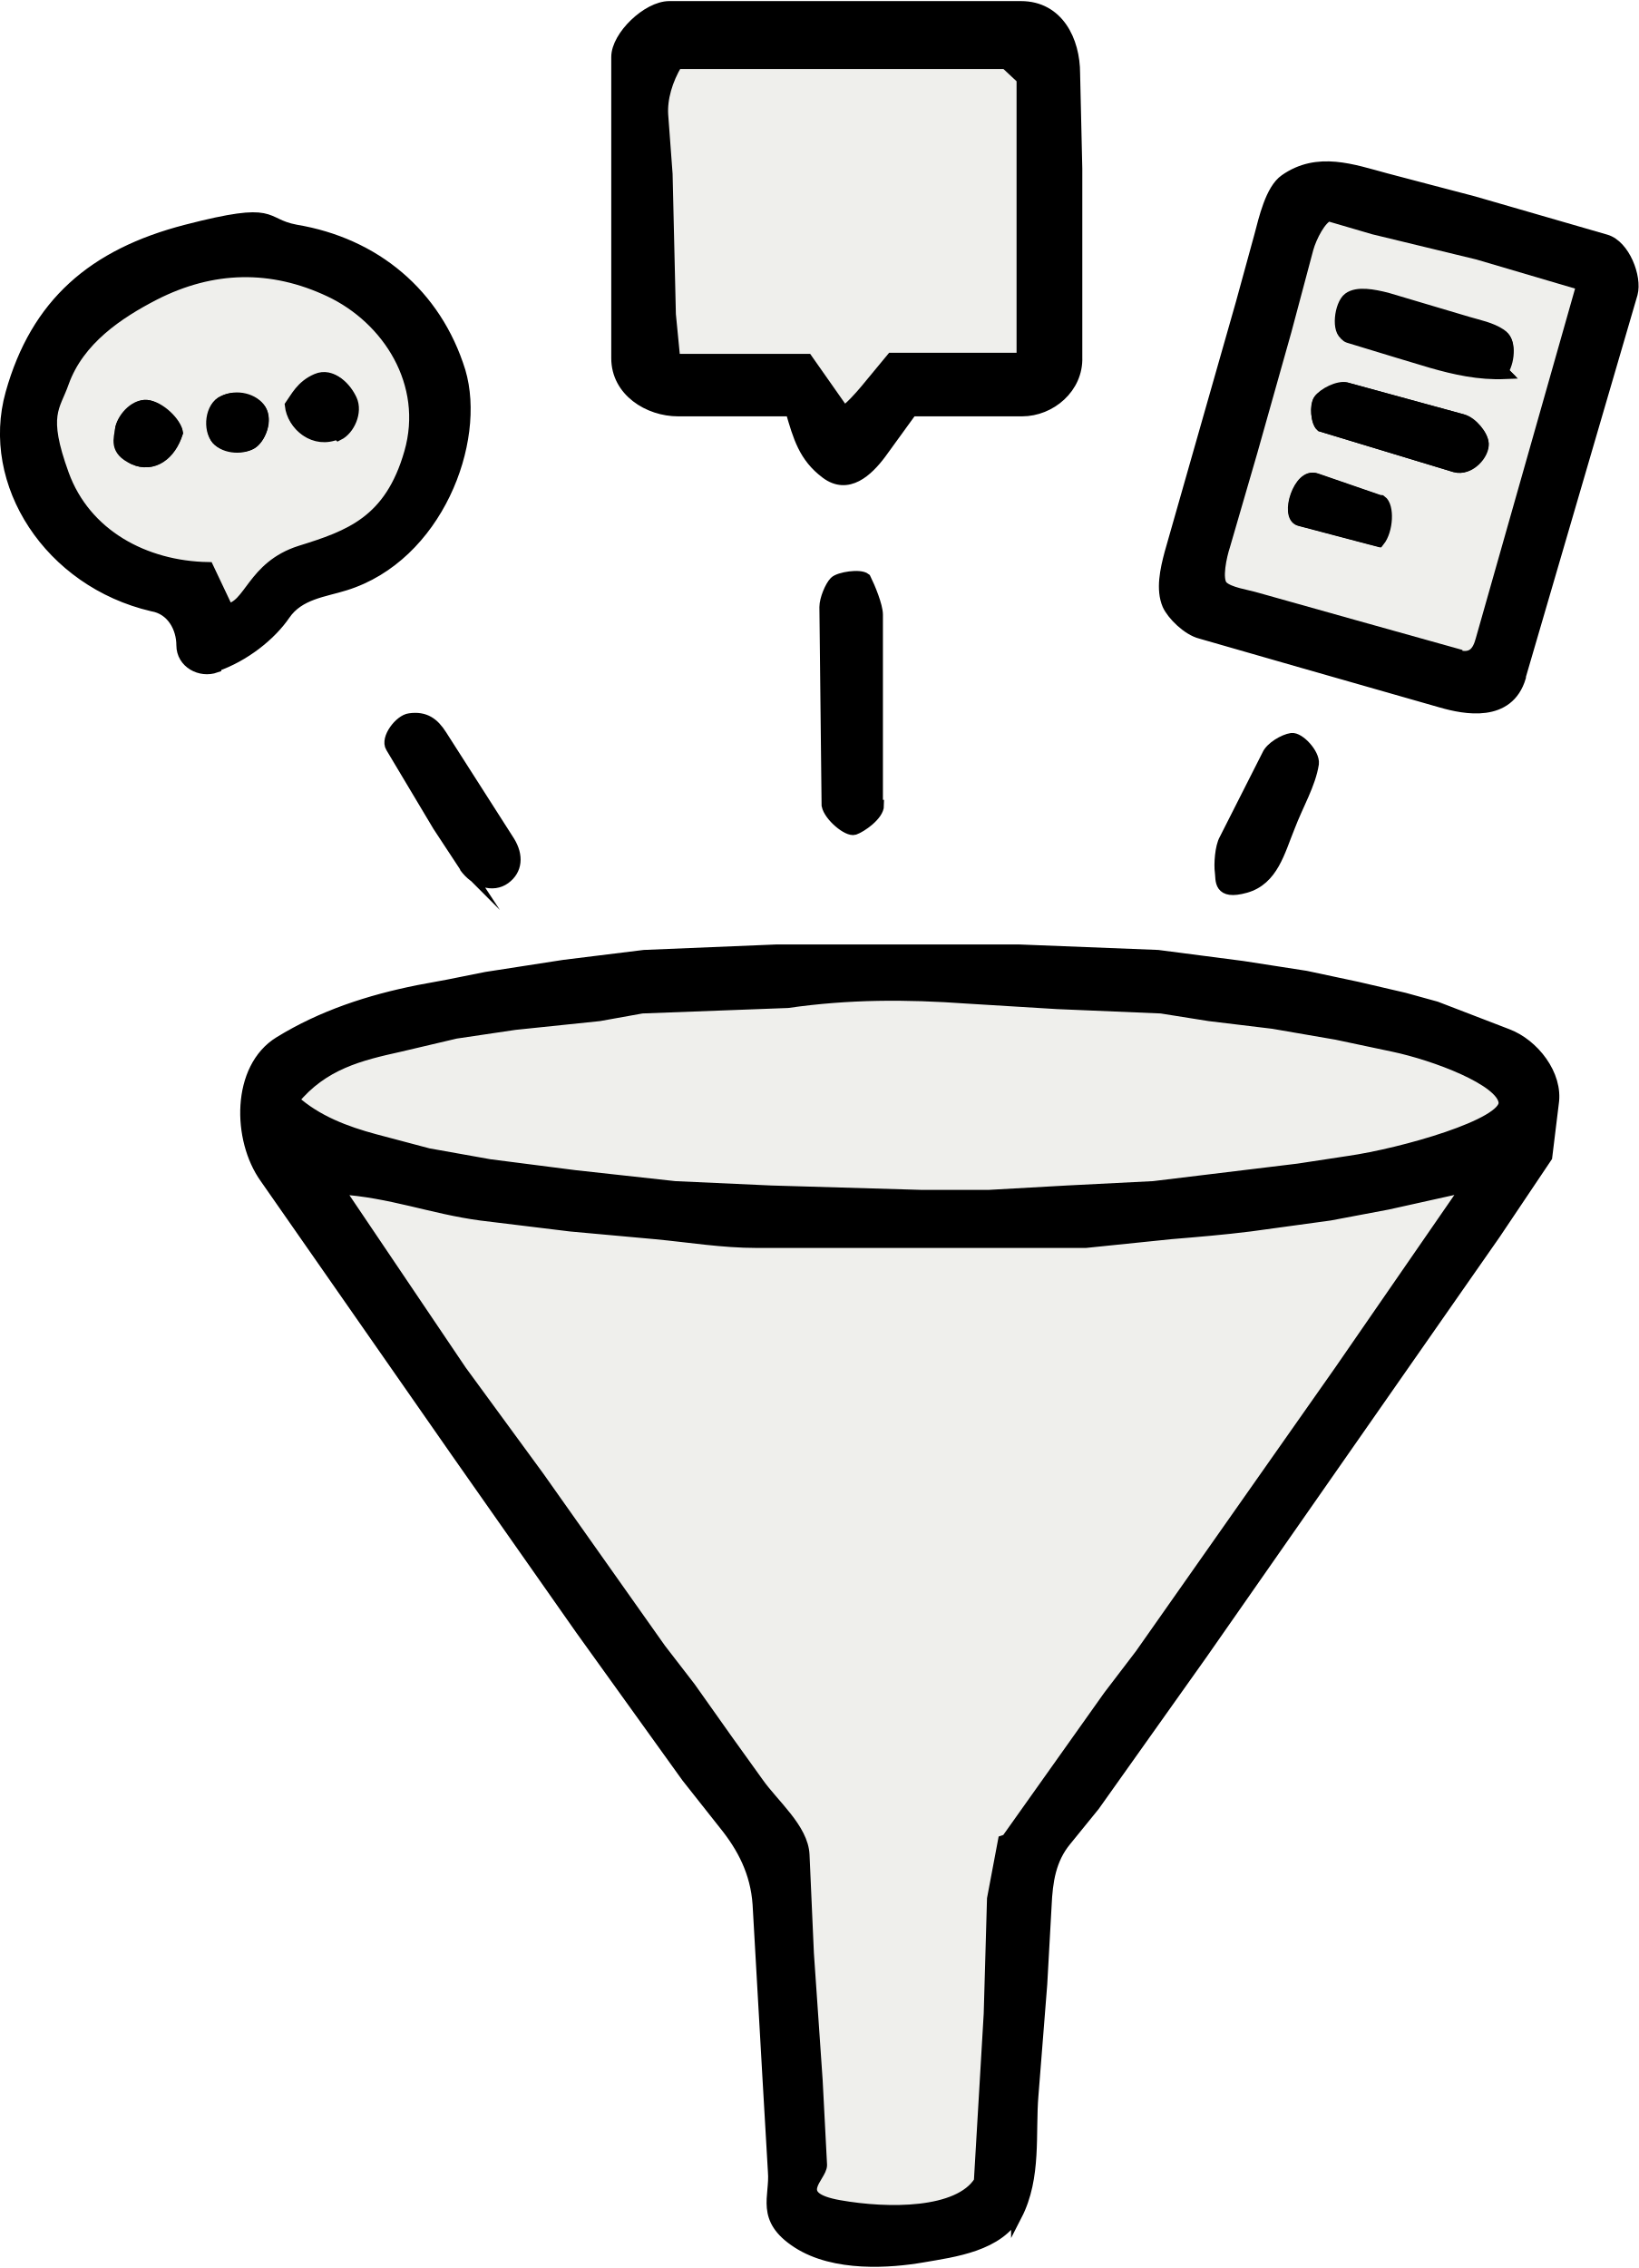
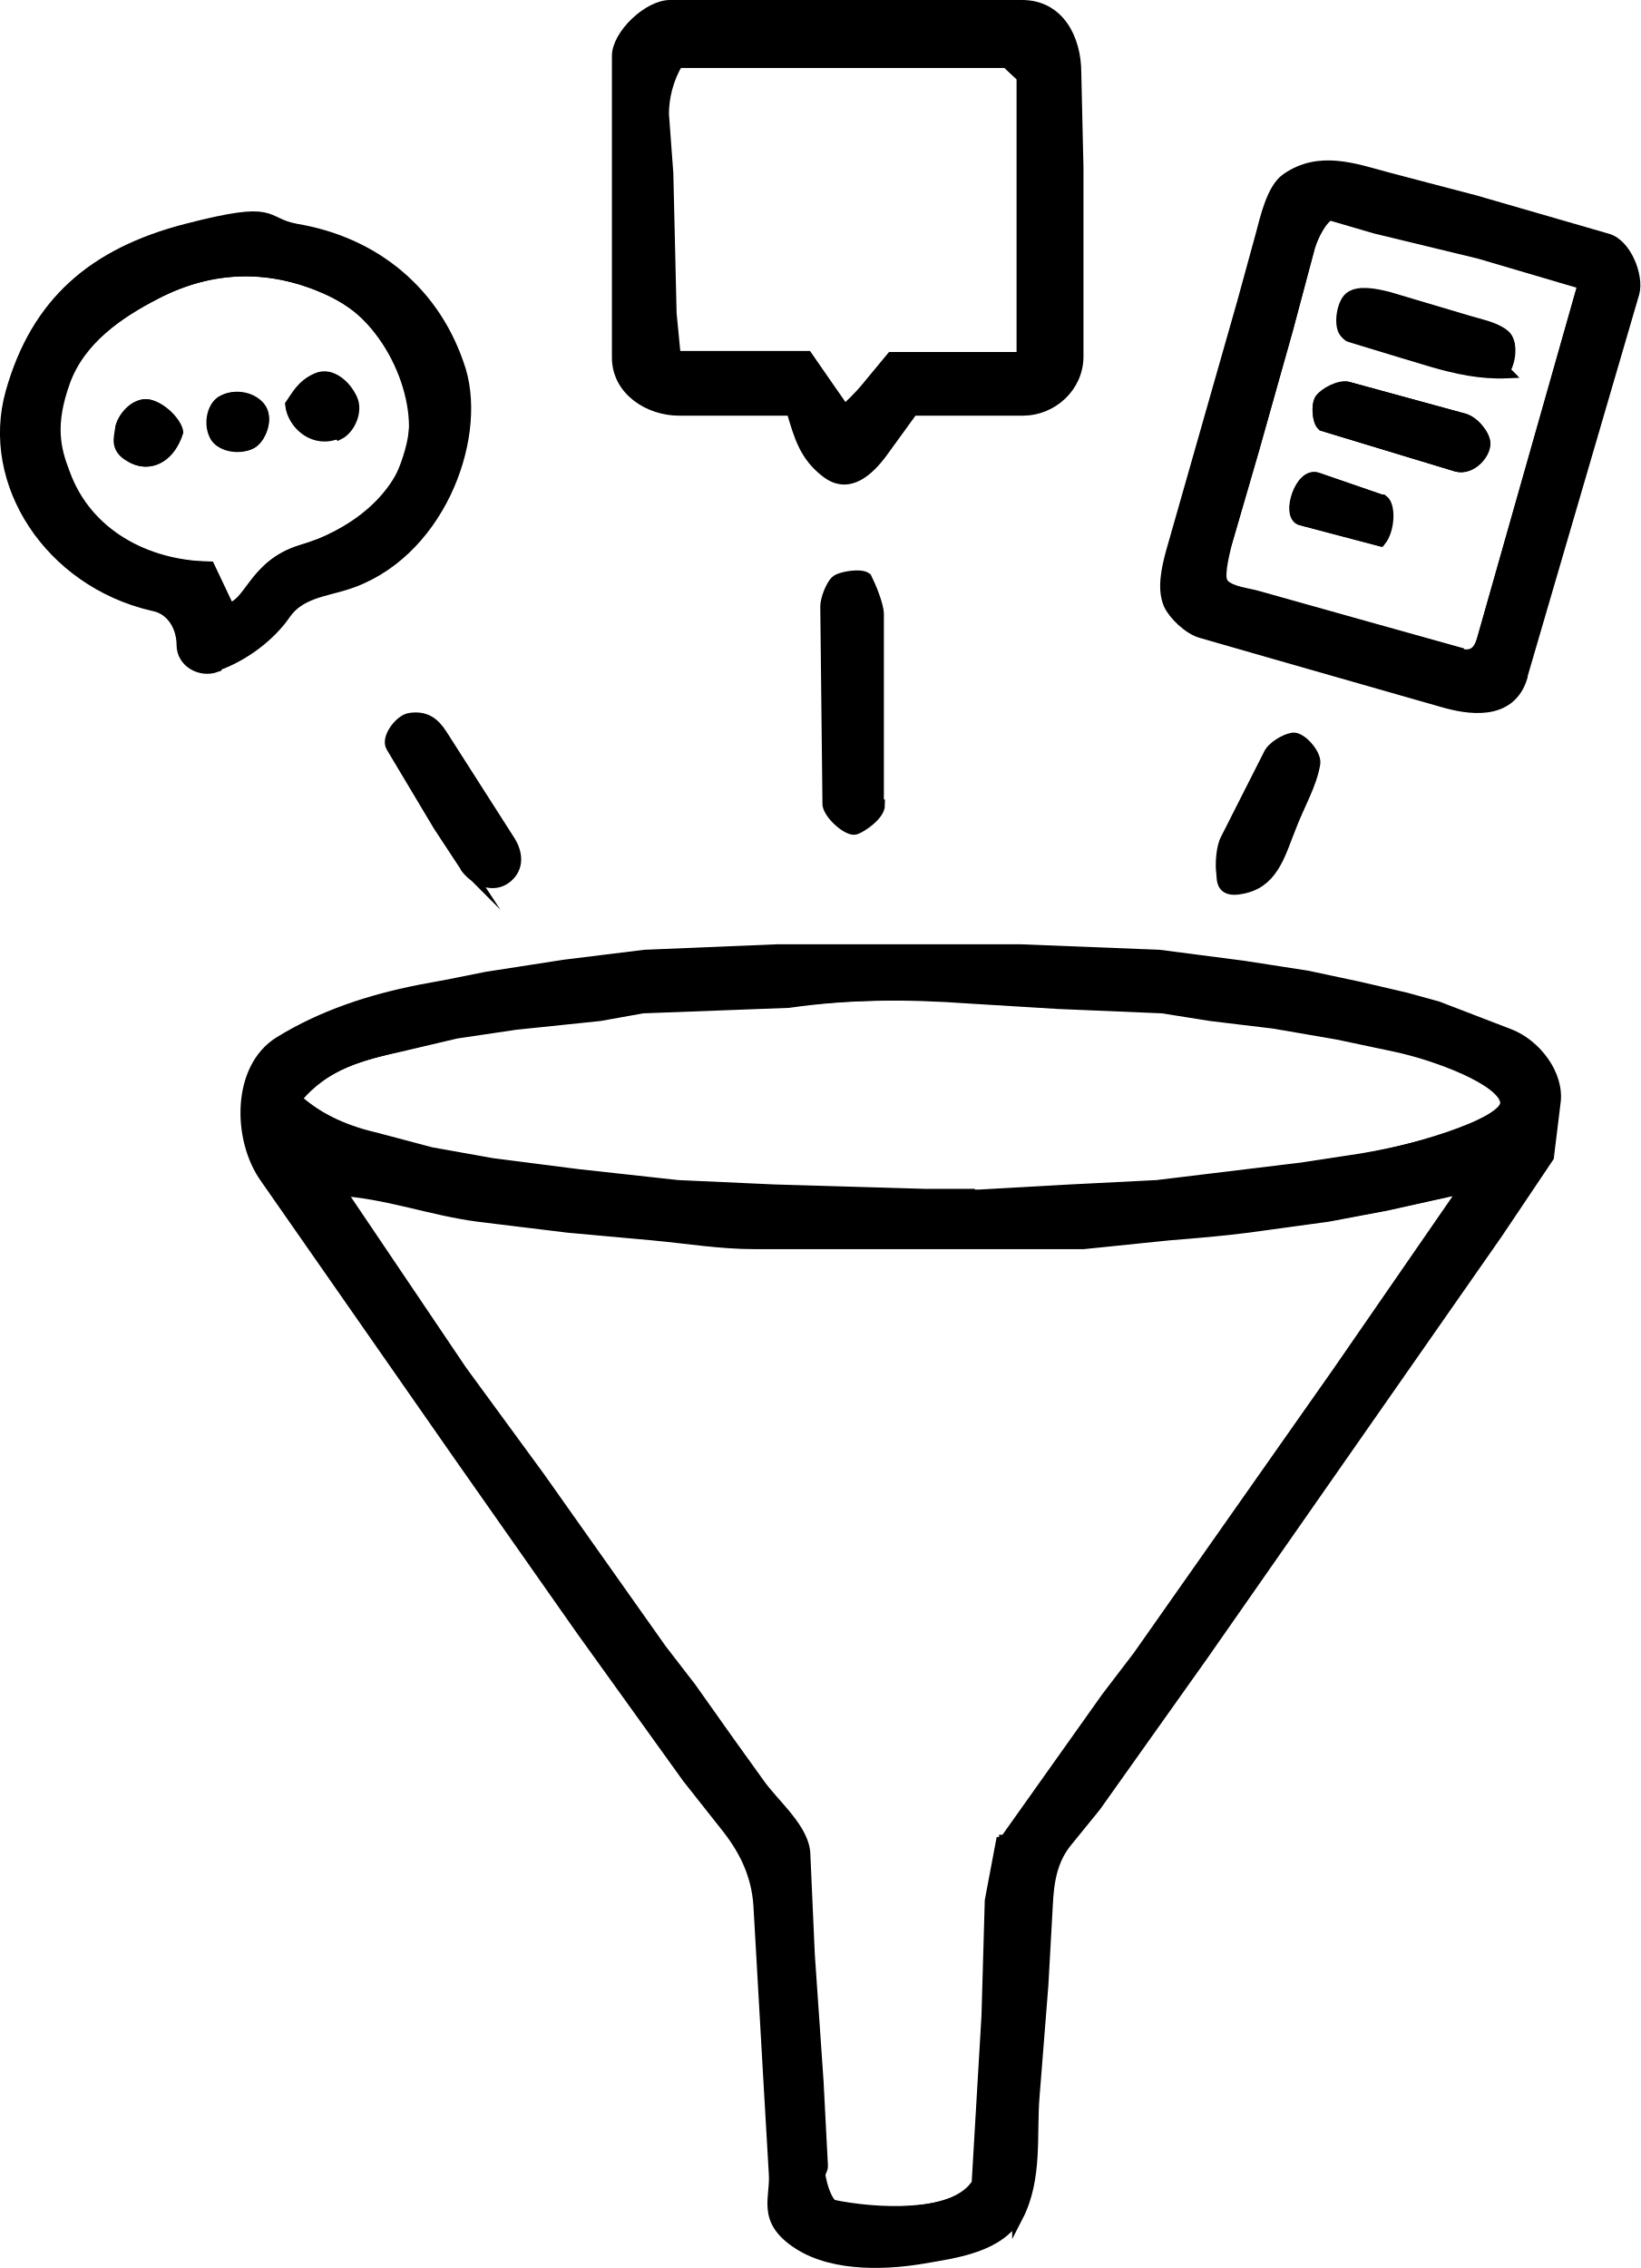
- <svg xmlns="http://www.w3.org/2000/svg" id="_レイヤー_1" data-name="レイヤー_1" version="1.1" viewBox="0 0 149.6 207">
+ <svg xmlns="http://www.w3.org/2000/svg" id="_レイヤー_1" version="1.1" viewBox="0 0 149.6 206.8">
  <defs>
    <style>
      .st0 {
-         fill: #efefec;
+         fill: none;
      }

      .st0, .st1 {
        stroke: #000;
        stroke-miterlimit: 10;
      }
    </style>
  </defs>
-   <path class="st1" d="M92.8,202c-1.6,3-5.7,3.5-8.6,4s-8,.9-11.4-1.3-2-4.2-2.2-6.5l-.5-8.6-.9-15.8c-.2-2.9-1.4-5.2-3.1-7.3l-3.4-4.3-9.7-13.5-11.3-16.1-17.5-25.1c-2.5-3.5-2.6-10,1.3-12.4s8.2-3.8,12.7-4.7l2.7-.5,3.5-.7,7.1-1.1,7.3-.9,12.1-.5h22.1s12.7.5,12.7.5l7.7,1,5.8.9,4.7,1,4.3,1,2.9.8,6.5,2.5c2.4.9,4.6,3.7,4.2,6.3l-.6,4.9-4.7,7-26.8,38.4-9.8,13.8-2.6,3.2c-1.4,1.7-1.7,3.7-1.8,5.9l-.4,7.2-.8,10.1c-.3,3.5.3,7.5-1.5,11ZM88.7,109.1l8.9-.5,7.9-.4,13.2-1.6,4.6-.7c4.9-.7,14.4-3.1,14.2-5.4s-6.3-4.3-10.1-5.1l-5.2-1.1-5.8-1-5.8-.7-4.4-.7-9.5-.4-8.2-.5c-5.6-.3-10.8-.3-16.4.4l-13.3.5-3.9.7-7.7.8-5.4.8-5.1,1.2c-3.6.9-7,1.6-9.7,4.9,2.2,2,4.8,3,7.4,3.6l4.9,1.3,5.6,1,7.8,1,9.1,1,8.8.4,13.7.4h4.6ZM91.6,168l9.3-13.1,2.9-3.8,18.2-25.9,11.6-16.8-7.2,1.6-5.3,1-7.3,1c-2.3.3-4.7.5-7.2.7l-7.8.8h-30c-3.1,0-6.1-.5-9.3-.8l-7.7-.7-8.2-1c-4.5-.6-8.2-2.1-13-2.4l11.2,16.6,7.1,9.7,11.1,15.7,2.7,3.5,3.4,4.8,2.8,3.9c1.4,1.9,4.1,4.1,4.2,6.6l.4,9,.8,11.6.4,7.7c0,1,.6,3.5,1.6,3.7,4.6.7,10.9.8,12.8-2.2l.9-15.3.3-10.5,1-5.3Z" />
-   <path class="st1" d="M83.3,37.4l-2.9,4c-1.2,1.6-3,3.3-5,1.8s-2.5-3.3-3.2-5.7h-10.3c-2.7,0-5.6-1.8-5.6-4.8V5.2c0-1.9,2.8-4.6,4.8-4.6h32.1c3.4,0,4.9,3.1,4.9,6.1l.2,8.7v17.2c.1,2.8-2.4,4.9-5,4.9h-10ZM77,37.5c.4-.3,1.4-1.3,1.9-1.9l2.4-2.9h11.9c0,0,0-25.6,0-25.6l-1.5-1.4h-30c-.8,1.6-1.4,3.2-1.3,4.7l.4,5.4.3,12.8.4,4h12.1c0,0,3.3,4.8,3.3,4.8Z" />
-   <path class="st1" d="M138.8,61.8c-1.1,3.7-5.1,2.9-7.2,2.3l-12.6-3.6-9.4-2.7c-1.2-.3-2.6-1.7-3-2.6-.6-1.4-.2-3.2.2-4.7l6.5-22.8,1.7-6.2c.4-1.5,1-4.2,2.3-5.1,3-2.1,6.2-.9,9.2-.1l3.8,1,4.2,1.1,12.1,3.5c1.7.5,2.8,3.4,2.4,4.9l-10.2,34.9ZM133,59.7c1.4.4,1.9-.3,2.2-1.4l9.2-32.4-9.5-2.8-9.5-2.3-4.1-1.2c-.7.2-1.6,1.9-1.9,3l-2,7.5-3.1,11-2.5,8.6c-.3,1-.9,3-.2,3.7s2.2.8,3.2,1.1l8.9,2.5,9.3,2.6Z" />
-   <path class="st1" d="M19.7,60.9c-1.4.5-3.1-.4-3.1-2s-.9-3.3-2.7-3.6C4.5,53.1-1.3,44.1,1,35.9c2.3-8.2,7.5-12.7,16-14.9s6.8-.6,10,0c7.2,1.2,12.8,5.8,15,12.9,1.9,6.4-2.1,16.9-10.5,19.5-1.9.6-4.2.8-5.5,2.7s-3.7,3.8-6.3,4.7ZM20.8,55.6c2.1-.2,2.3-4,6.7-5.3,4.5-1.4,8.7-4.4,10-9s-1.8-12.2-7.3-14.7-10.8-2.4-16,.3c-3.3,1.7-6.9,4.1-8.3,8s-.9,6.1,0,8.4c2,5.5,7.4,8.4,13.2,8.5l1.8,3.8Z" />
-   <path class="st1" d="M80.2,73.5c0,.9-1.6,2-2.2,2.2s-2.3-1.2-2.5-2.2l-.2-18.1c0-.7.5-1.9.9-2.3s2.3-.7,2.8-.3c.4.8,1.1,2.5,1.1,3.3v17.4Z" />
-   <path class="st1" d="M42.5,79.2l-2.5-3.8-4.3-7.2c-.5-.8.8-2.5,1.7-2.6,1.4-.2,2.2.4,2.9,1.5l6.2,9.7c.8,1.3.7,2.6-.4,3.4s-2.7.3-3.7-1.1Z" />
-   <path class="st1" d="M117.7,75.5c-.9,2.2-1.5,4.8-4,5.5s-2.2-.7-2.3-1.4,0-2.3.4-3l3.9-7.7c.3-.7,1.5-1.4,2.2-1.5s2.1,1.4,2,2.3c-.3,1.9-1.4,3.7-2.2,5.8Z" />
-   <path class="st0" d="M91.6,168l-1,5.3-.3,10.5-.9,15.3c-1.9,3-8.3,3-12.8,2.2s-1.6-2.6-1.6-3.7l-.4-7.7-.8-11.6-.4-9c-.1-2.4-2.8-4.6-4.2-6.6l-2.8-3.9-3.4-4.8-2.7-3.5-11.1-15.7-7.1-9.7-11.2-16.6c4.8.3,8.5,1.8,13,2.4l8.2,1,7.7.7c3.2.3,6.1.8,9.3.8h30s7.8-.8,7.8-.8c2.4-.2,4.8-.4,7.2-.7l7.3-1,5.3-1,7.2-1.6-11.6,16.8-18.2,25.9-2.9,3.8-9.3,13.1Z" />
-   <path class="st0" d="M88.7,109.1h-4.6s-13.7-.4-13.7-.4l-8.8-.4-9.1-1-7.8-1-5.6-1-4.9-1.3c-2.6-.7-5.3-1.7-7.4-3.6,2.7-3.3,6.1-4.1,9.7-4.9l5.1-1.2,5.4-.8,7.7-.8,3.9-.7,13.3-.5c5.6-.8,10.8-.8,16.4-.4l8.2.5,9.5.4,4.4.7,5.8.7,5.8,1,5.2,1.1c3.8.8,9.9,3.1,10.1,5.1s-9.3,4.7-14.2,5.4l-4.6.7-13.2,1.6-7.9.4-8.9.5Z" />
-   <path class="st0" d="M77,37.5l-3.3-4.7h-12.1c0,0-.4-4.1-.4-4.1l-.3-12.8-.4-5.4c-.1-1.5.4-3.2,1.3-4.7h30s1.5,1.4,1.5,1.4v25.5s-11.9,0-11.9,0l-2.4,2.9c-.5.6-1.4,1.6-1.9,1.9Z" />
-   <path class="st0" d="M133,59.7l-9.3-2.6-8.9-2.5c-1-.3-2.6-.5-3.2-1.1s-.1-2.8.2-3.7l2.5-8.6,3.1-11,2-7.5c.3-1.1,1.2-2.8,1.9-3l4.1,1.2,9.5,2.3,9.5,2.8-9.2,32.4c-.3,1.1-.8,1.8-2.2,1.4ZM137.2,33.9c.7-1.2.6-2.8,0-3.2s-2-.8-3-1.1l-7.4-2.2c-1.3-.4-2.5-.8-3.5,0s-1.1,3.1-.2,3.4l4.6,1.4,3,.9c2.1.6,4.3,1.1,6.7,1ZM132.8,42.6c1.4.4,2.7-1.2,2.6-2.1s-1.1-1.9-1.9-2.2l-10.6-2.9c-.7-.2-2.1.5-2.5,1.1s-.2,2,.2,2.4l12.2,3.7ZM126,45.7l-5.8-2c-1.6-.6-2.9,3.5-1.5,3.8l7.2,1.9c.8-1,.9-3.2.2-3.7Z" />
-   <path class="st0" d="M20.8,55.6l-1.8-3.8c-5.8-.1-11.2-3-13.2-8.5s-.8-6.1,0-8.4c1.4-3.9,5-6.3,8.3-8,5.3-2.7,10.7-2.8,16-.3s9.1,8.4,7.3,14.7-5.5,7.6-10,9c-4.4,1.4-4.6,5.1-6.7,5.3ZM30.8,39.6c1.1-.4,1.7-2.2,1.2-3.2s-1.7-2.4-3.1-1.8-1.9,1.7-2.4,2.4c.2,1.8,2.1,3.4,4.2,2.5ZM20.4,36.6c-1.2.5-1.4,2.6-.6,3.5s2.5.9,3.3.3,1.2-2.2.7-3-2.2-1.4-3.4-.8ZM16.2,39.5c-.1-.9-1.6-2.4-2.8-2.5s-2.3,1.3-2.4,2.2.5,2.4,1.2,2.7c1.7.8,3.3-.4,4-2.4Z" />
-   <path class="st1" d="M132.8,42.6l-12.2-3.7c-.5-.4-.5-2-.2-2.4s1.8-1.2,2.5-1.1l10.6,2.9c.9.2,1.9,1.5,1.9,2.2s-1.2,2.5-2.6,2.1Z" />
-   <path class="st1" d="M137.2,33.9c-2.3,0-4.5-.4-6.7-1l-3-.9-4.6-1.4c-.9-.3-.6-2.8.2-3.4s2.3-.3,3.5,0l7.4,2.2c1,.3,2.1.5,3,1.1s.8,2.1,0,3.2Z" />
-   <path class="st1" d="M126,45.7c.7.6.6,2.8-.2,3.7l-7.2-1.9c-1.3-.4,0-4.4,1.5-3.8l5.8,2Z" />
-   <path class="st1" d="M30.8,39.6c-2.1.9-4-.7-4.2-2.5.5-.8,1.6-2.1,2.4-2.4,1.4-.6,2.6.7,3.1,1.8s-.2,2.7-1.2,3.2Z" />
-   <path class="st1" d="M16.2,39.5c-.6,2-2.2,3.2-4,2.4s-1.3-1.9-1.2-2.7,1.4-2.3,2.4-2.2,2.7,1.7,2.8,2.5Z" />
-   <path class="st1" d="M20.4,36.6c1.2-.6,2.8-.2,3.4.8s0,2.4-.7,3-2.7.4-3.3-.3-.6-3,.6-3.5Z" />
+   <path class="st1" d="M92.8,201.9c-1.6,3-5.7,3.5-8.6,4s-8,.9-11.4-1.3-2-4.2-2.2-6.5l-.5-8.6-.9-15.8c-.2-2.9-1.4-5.2-3.1-7.3l-3.4-4.3-9.7-13.5-11.3-16.1-17.5-25.1c-2.5-3.5-2.6-10,1.3-12.4s8.2-3.8,12.7-4.7l2.7-.5,3.5-.7,7.1-1.1,7.3-.9,12.1-.5h22.1l12.7.5,7.7,1,5.8.9,4.7,1,4.3,1,2.9.8,6.5,2.5c2.4.9,4.6,3.7,4.2,6.3l-.6,4.9-4.7,7-26.8,38.4-9.8,13.8-2.6,3.2c-1.4,1.7-1.7,3.7-1.8,5.9l-.4,7.2-.8,10.1c-.3,3.5.3,7.5-1.5,11v-.2ZM88.7,109l8.9-.5,7.9-.4,13.2-1.6,4.6-.7c4.9-.7,14.4-3.1,14.2-5.4s-6.3-4.3-10.1-5.1l-5.2-1.1-5.8-1-5.8-.7-4.4-.7-9.5-.4-8.2-.5c-5.6-.3-10.8-.3-16.4.4l-13.3.5-3.9.7-7.7.8-5.4.8-5.1,1.2c-3.6.9-7,1.6-9.7,4.9,2.2,2,4.8,3,7.4,3.6l4.9,1.3,5.6,1,7.8,1,9.1,1,8.8.4,13.7.4h4.6-.2ZM91.6,167.9l9.3-13.1,2.9-3.8,18.2-25.9,11.6-16.8-7.2,1.6-5.3,1-7.3,1c-2.3.3-4.7.5-7.2.7l-7.8.8h-30c-3.1,0-6.1-.5-9.3-.8l-7.7-.7-8.2-1c-4.5-.6-8.2-2.1-13-2.4l11.2,16.6,7.1,9.7,11.1,15.7,2.7,3.5,3.4,4.8,2.8,3.9c1.4,1.9,4.1,4.1,4.2,6.6l.4,9,.8,11.6.4,7.7c0,1,.6,3.5,1.6,3.7,4.6.7,10.9.8,12.8-2.2l.9-15.3.3-10.5,1-5.3h.3Z" />
+   <path class="st1" d="M83.3,37.3l-2.9,4c-1.2,1.6-3,3.3-5,1.8s-2.5-3.3-3.2-5.7h-10.3c-2.7,0-5.6-1.8-5.6-4.8V5.1c0-1.9,2.8-4.6,4.8-4.6h32.1c3.4,0,4.9,3.1,4.9,6.1l.2,8.7v17.2c0,2.8-2.4,4.9-5,4.9h-10ZM77,37.4c.4-.3,1.4-1.3,1.9-1.9l2.4-2.9h11.9V7l-1.5-1.4h-30c-.8,1.6-1.4,3.2-1.3,4.7l.4,5.4.3,12.8.4,4h12.1l3.3,4.8h0Z" />
+   <path class="st1" d="M138.8,61.7c-1.1,3.7-5.1,2.9-7.2,2.3l-12.6-3.6-9.4-2.7c-1.2-.3-2.6-1.7-3-2.6-.6-1.4-.2-3.2.2-4.7l6.5-22.8,1.7-6.2c.4-1.5,1-4.2,2.3-5.1,3-2.1,6.2-.9,9.2-.1l3.8,1,4.2,1.1,12.1,3.5c1.7.5,2.8,3.4,2.4,4.9l-10.2,34.9h0ZM133,59.6c1.4.4,1.9-.3,2.2-1.4l9.2-32.4-9.5-2.8-9.5-2.3-4.1-1.2c-.7.2-1.6,1.9-1.9,3l-2,7.5-3.1,11-2.5,8.6c-.3,1-.9,3-.2,3.7s2.2.8,3.2,1.1l8.9,2.5,9.3,2.6h0Z" />
+   <path class="st1" d="M19.7,60.8c-1.4.5-3.1-.4-3.1-2s-.9-3.3-2.7-3.6c-9.4-2.2-15.2-11.2-12.9-19.4,2.3-8.2,7.5-12.7,16-14.9s6.8-.6,10,0c7.2,1.2,12.8,5.8,15,12.9,1.9,6.4-2.1,16.9-10.5,19.5-1.9.6-4.2.8-5.5,2.7s-3.7,3.8-6.3,4.7h0ZM20.8,55.5c2.1-.2,2.3-4,6.7-5.3,4.5-1.4,8.7-4.4,10-9s-1.8-12.2-7.3-14.7-10.8-2.4-16,.3c-3.3,1.7-6.9,4.1-8.3,8-1.4,3.9-.9,6.1,0,8.4,2,5.5,7.4,8.4,13.2,8.5l1.8,3.8h-.1Z" />
+   <path class="st1" d="M80.2,73.4c0,.9-1.6,2-2.2,2.2s-2.3-1.2-2.5-2.2l-.2-18.1c0-.7.5-1.9.9-2.3s2.3-.7,2.8-.3c.4.8,1.1,2.5,1.1,3.3v17.4h0Z" />
+   <path class="st1" d="M42.5,79.1l-2.5-3.8-4.3-7.2c-.5-.8.8-2.5,1.7-2.6,1.4-.2,2.2.4,2.9,1.5l6.2,9.7c.8,1.3.7,2.6-.4,3.4s-2.7.3-3.7-1.1h0Z" />
+   <path class="st1" d="M117.7,75.4c-.9,2.2-1.5,4.8-4,5.5s-2.2-.7-2.3-1.4,0-2.3.4-3l3.9-7.7c.3-.7,1.5-1.4,2.2-1.5s2.1,1.4,2,2.3c-.3,1.9-1.4,3.7-2.2,5.8Z" />
+   <path class="st0" d="M91.6,167.9l-1,5.3-.3,10.5-.9,15.3c-1.9,3-8.3,3-12.8,2.2s-1.6-2.6-1.6-3.7l-.4-7.7-.8-11.6-.4-9c0-2.4-2.8-4.6-4.2-6.6l-2.8-3.9-3.4-4.8-2.7-3.5-11.1-15.7-7.1-9.7-11.2-16.6c4.8.3,8.5,1.8,13,2.4l8.2,1,7.7.7c3.2.3,6.1.8,9.3.8h30l7.8-.8c2.4-.2,4.8-.4,7.2-.7l7.3-1,5.3-1,7.2-1.6-11.6,16.8-18.2,25.9-2.9,3.8-9.3,13.1h-.3Z" />
+   <path class="st0" d="M88.7,109h-4.6l-13.7-.4-8.8-.4-9.1-1-7.8-1-5.6-1-4.9-1.3c-2.6-.7-5.3-1.7-7.4-3.6,2.7-3.3,6.1-4.1,9.7-4.9l5.1-1.2,5.4-.8,7.7-.8,3.9-.7,13.3-.5c5.6-.8,10.8-.8,16.4-.4l8.2.5,9.5.4,4.4.7,5.8.7,5.8,1,5.2,1.1c3.8.8,9.9,3.1,10.1,5.1s-9.3,4.7-14.2,5.4l-4.6.7-13.2,1.6-7.9.4-8.9.5h.2Z" />
+   <path class="st0" d="M77,37.4l-3.3-4.7h-12.1l-.4-4.1-.3-12.8-.4-5.4c0-1.5.4-3.2,1.3-4.7h30l1.5,1.4v25.5h-11.9l-2.4,2.9c-.5.6-1.4,1.6-1.9,1.9h0Z" />
+   <path class="st0" d="M133,59.6l-9.3-2.6-8.9-2.5c-1-.3-2.6-.5-3.2-1.1s0-2.8.2-3.7l2.5-8.6,3.1-11,2-7.5c.3-1.1,1.2-2.8,1.9-3l4.1,1.2,9.5,2.3,9.5,2.8-9.2,32.4c-.3,1.1-.8,1.8-2.2,1.4h0ZM137.2,33.8c.7-1.2.6-2.8,0-3.2s-2-.8-3-1.1l-7.4-2.2c-1.3-.4-2.5-.8-3.5,0s-1.1,3.1-.2,3.4l4.6,1.4,3,.9c2.1.6,4.3,1.1,6.7,1l-.2-.2ZM132.8,42.5c1.4.4,2.7-1.2,2.6-2.1s-1.1-1.9-1.9-2.2l-10.6-2.9c-.7-.2-2.1.5-2.5,1.1s-.2,2,.2,2.4l12.2,3.7h0ZM126,45.6l-5.8-2c-1.6-.6-2.9,3.5-1.5,3.8l7.2,1.9c.8-1,.9-3.2.2-3.7h0Z" />
+   <path class="st0" d="M20.8,55.5l-1.8-3.8c-5.8,0-11.2-3-13.2-8.5s-.8-6.1,0-8.4c1.4-3.9,5-6.3,8.3-8,5.3-2.7,10.7-2.8,16-.3s9.1,8.4,7.3,14.7-5.5,7.6-10,9c-4.4,1.4-4.6,5.1-6.7,5.3h0ZM30.8,39.5c1.1-.4,1.7-2.2,1.2-3.2s-1.7-2.4-3.1-1.8-1.9,1.7-2.4,2.4c.2,1.8,2.1,3.4,4.2,2.5h0ZM20.4,36.5c-1.2.5-1.4,2.6-.6,3.5s2.5.9,3.3.3,1.2-2.2.7-3-2.2-1.4-3.4-.8ZM16.2,39.4c-.1-.9-1.6-2.4-2.8-2.5s-2.3,1.3-2.4,2.2.5,2.4,1.2,2.7c1.7.8,3.3-.4,4-2.4Z" />
+   <path class="st1" d="M132.8,42.5l-12.2-3.7c-.5-.4-.5-2-.2-2.4s1.8-1.2,2.5-1.1l10.6,2.9c.9.2,1.9,1.5,1.9,2.2s-1.2,2.5-2.6,2.1Z" />
+   <path class="st1" d="M137.2,33.8c-2.3,0-4.5-.4-6.7-1l-3-.9-4.6-1.4c-.9-.3-.6-2.8.2-3.4s2.3-.3,3.5,0l7.4,2.2c1,.3,2.1.5,3,1.1s.8,2.1,0,3.2l.2.2Z" />
+   <path class="st1" d="M126,45.6c.7.6.6,2.8-.2,3.7l-7.2-1.9c-1.3-.4,0-4.4,1.5-3.8l5.8,2h0Z" />
+   <path class="st1" d="M30.8,39.5c-2.1.9-4-.7-4.2-2.5.5-.8,1.6-2.1,2.4-2.4,1.4-.6,2.6.7,3.1,1.8s-.2,2.7-1.2,3.2h0Z" />
+   <path class="st1" d="M16.2,39.4c-.6,2-2.2,3.2-4,2.4s-1.3-1.9-1.2-2.7,1.4-2.3,2.4-2.2,2.7,1.7,2.8,2.5Z" />
+   <path class="st1" d="M20.4,36.5c1.2-.6,2.8-.2,3.4.8s0,2.4-.7,3-2.7.4-3.3-.3-.6-3,.6-3.5Z" />
</svg>
